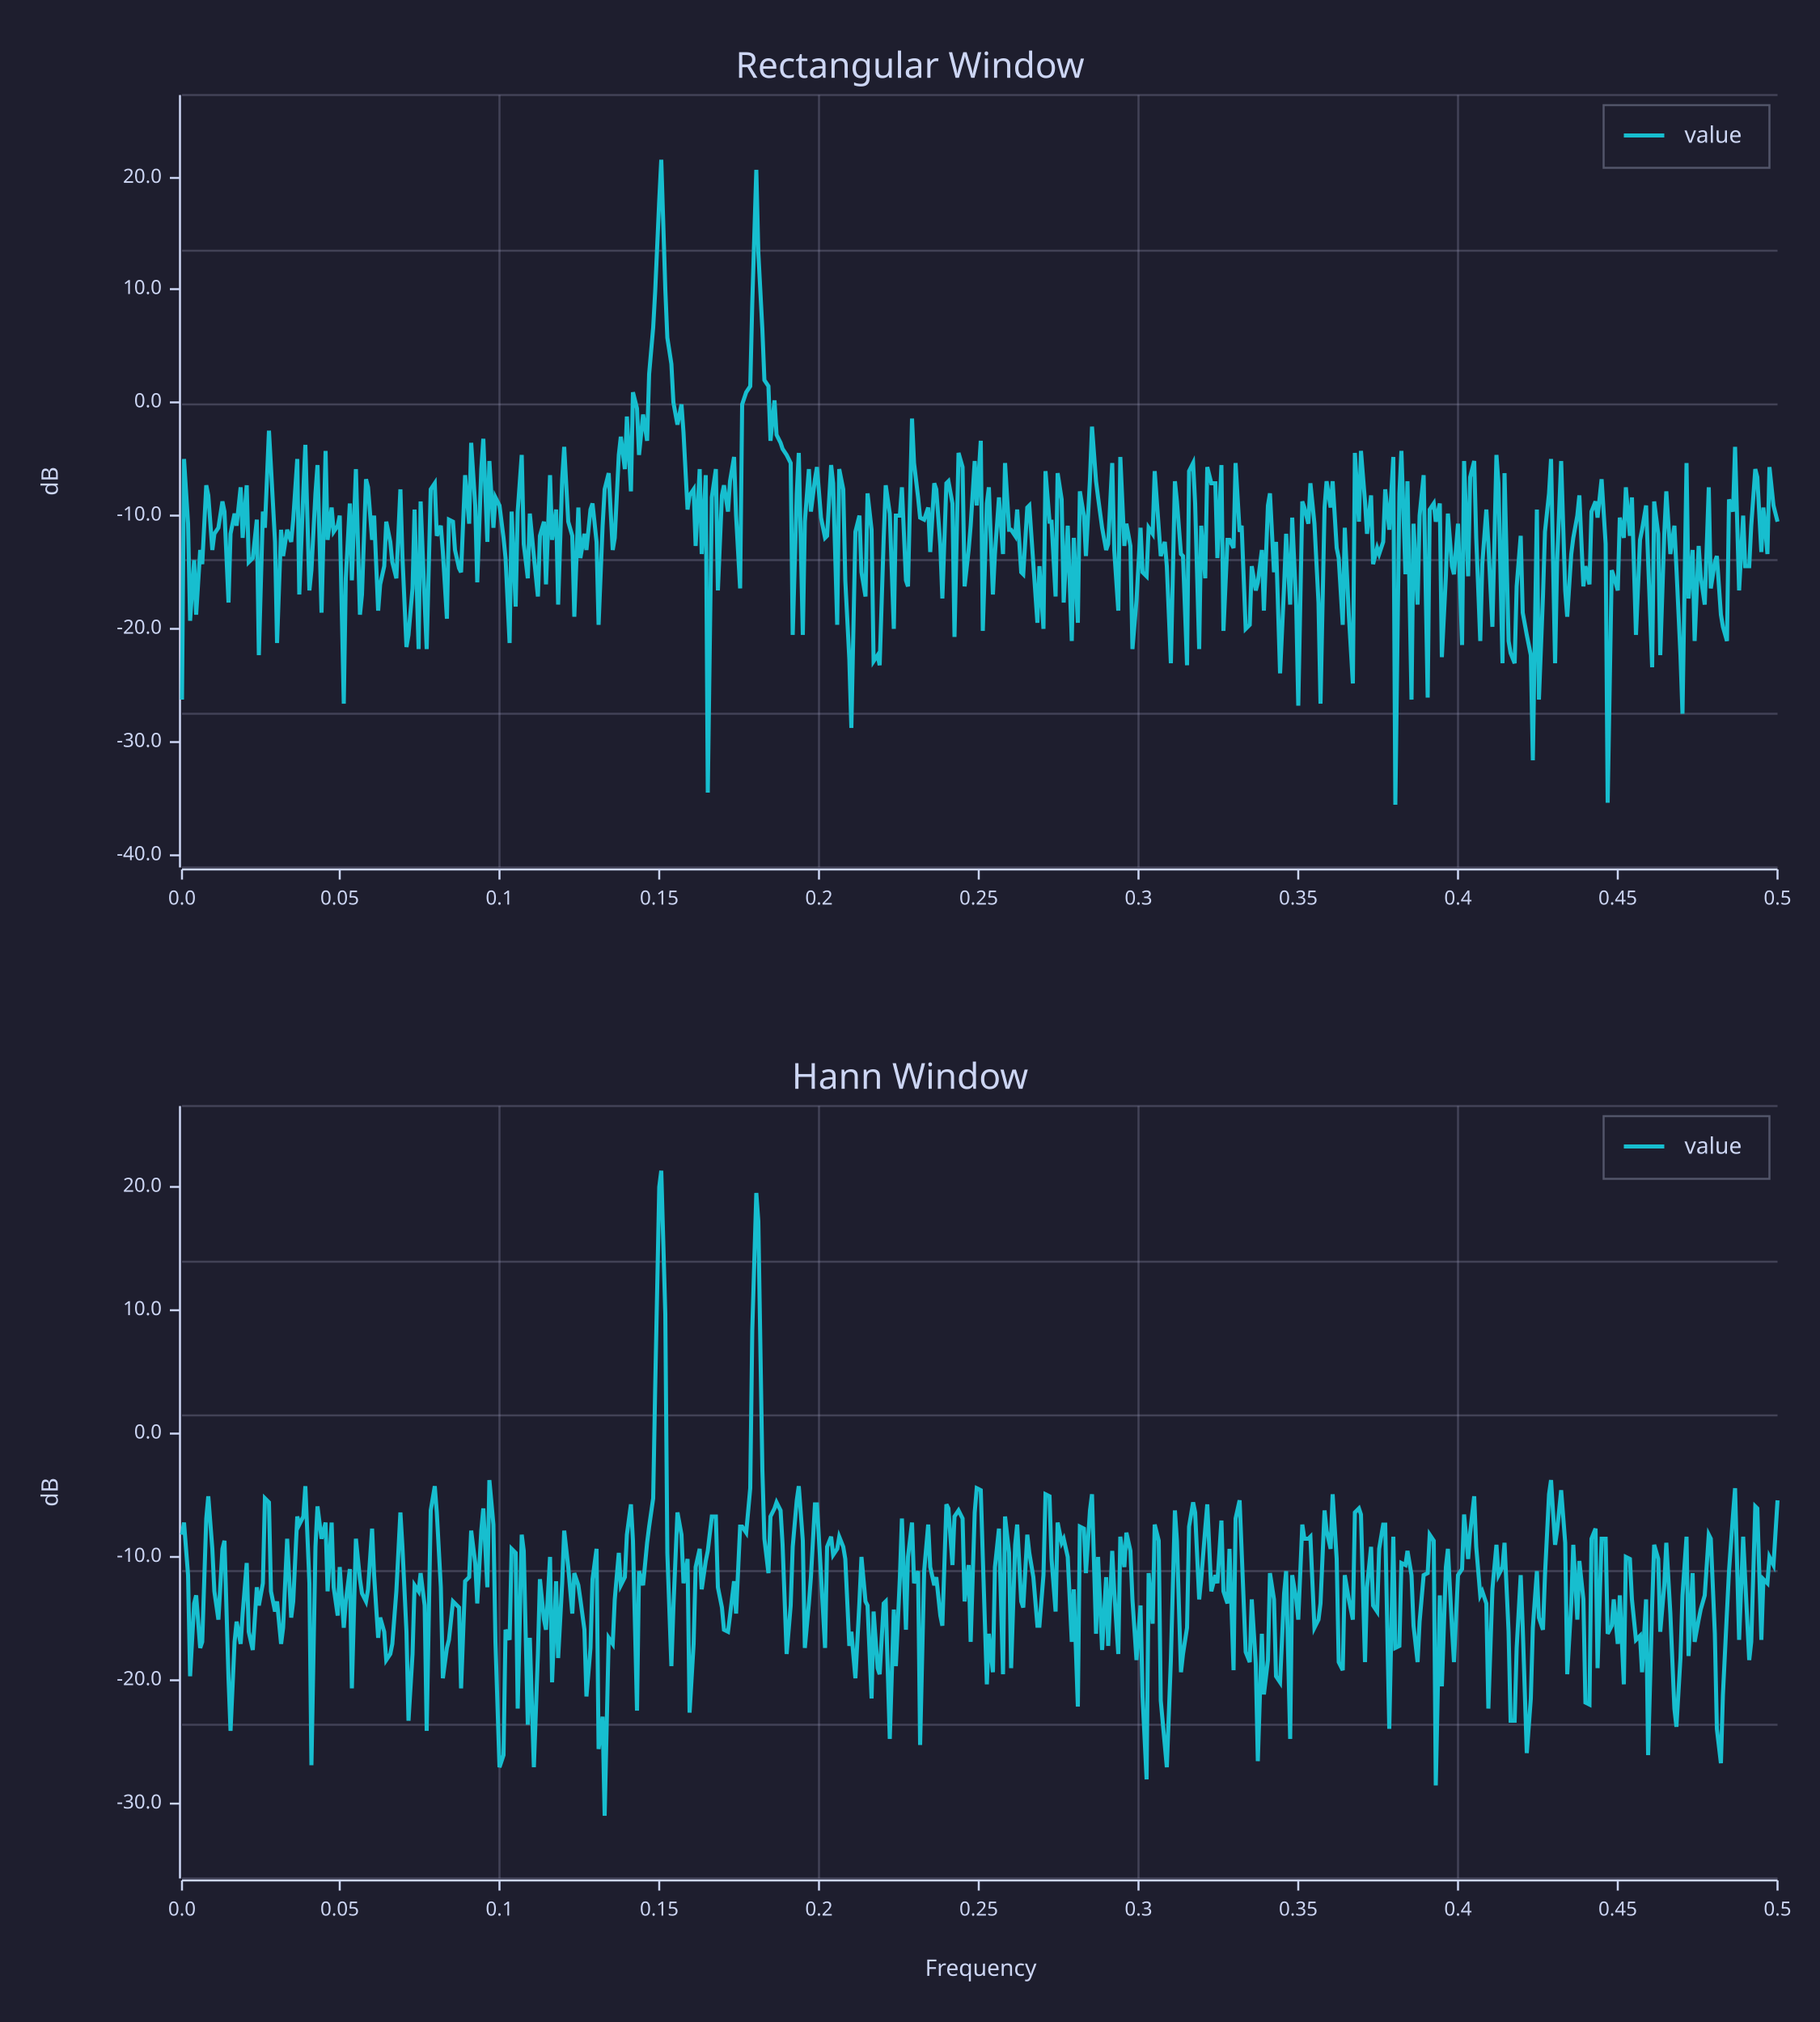
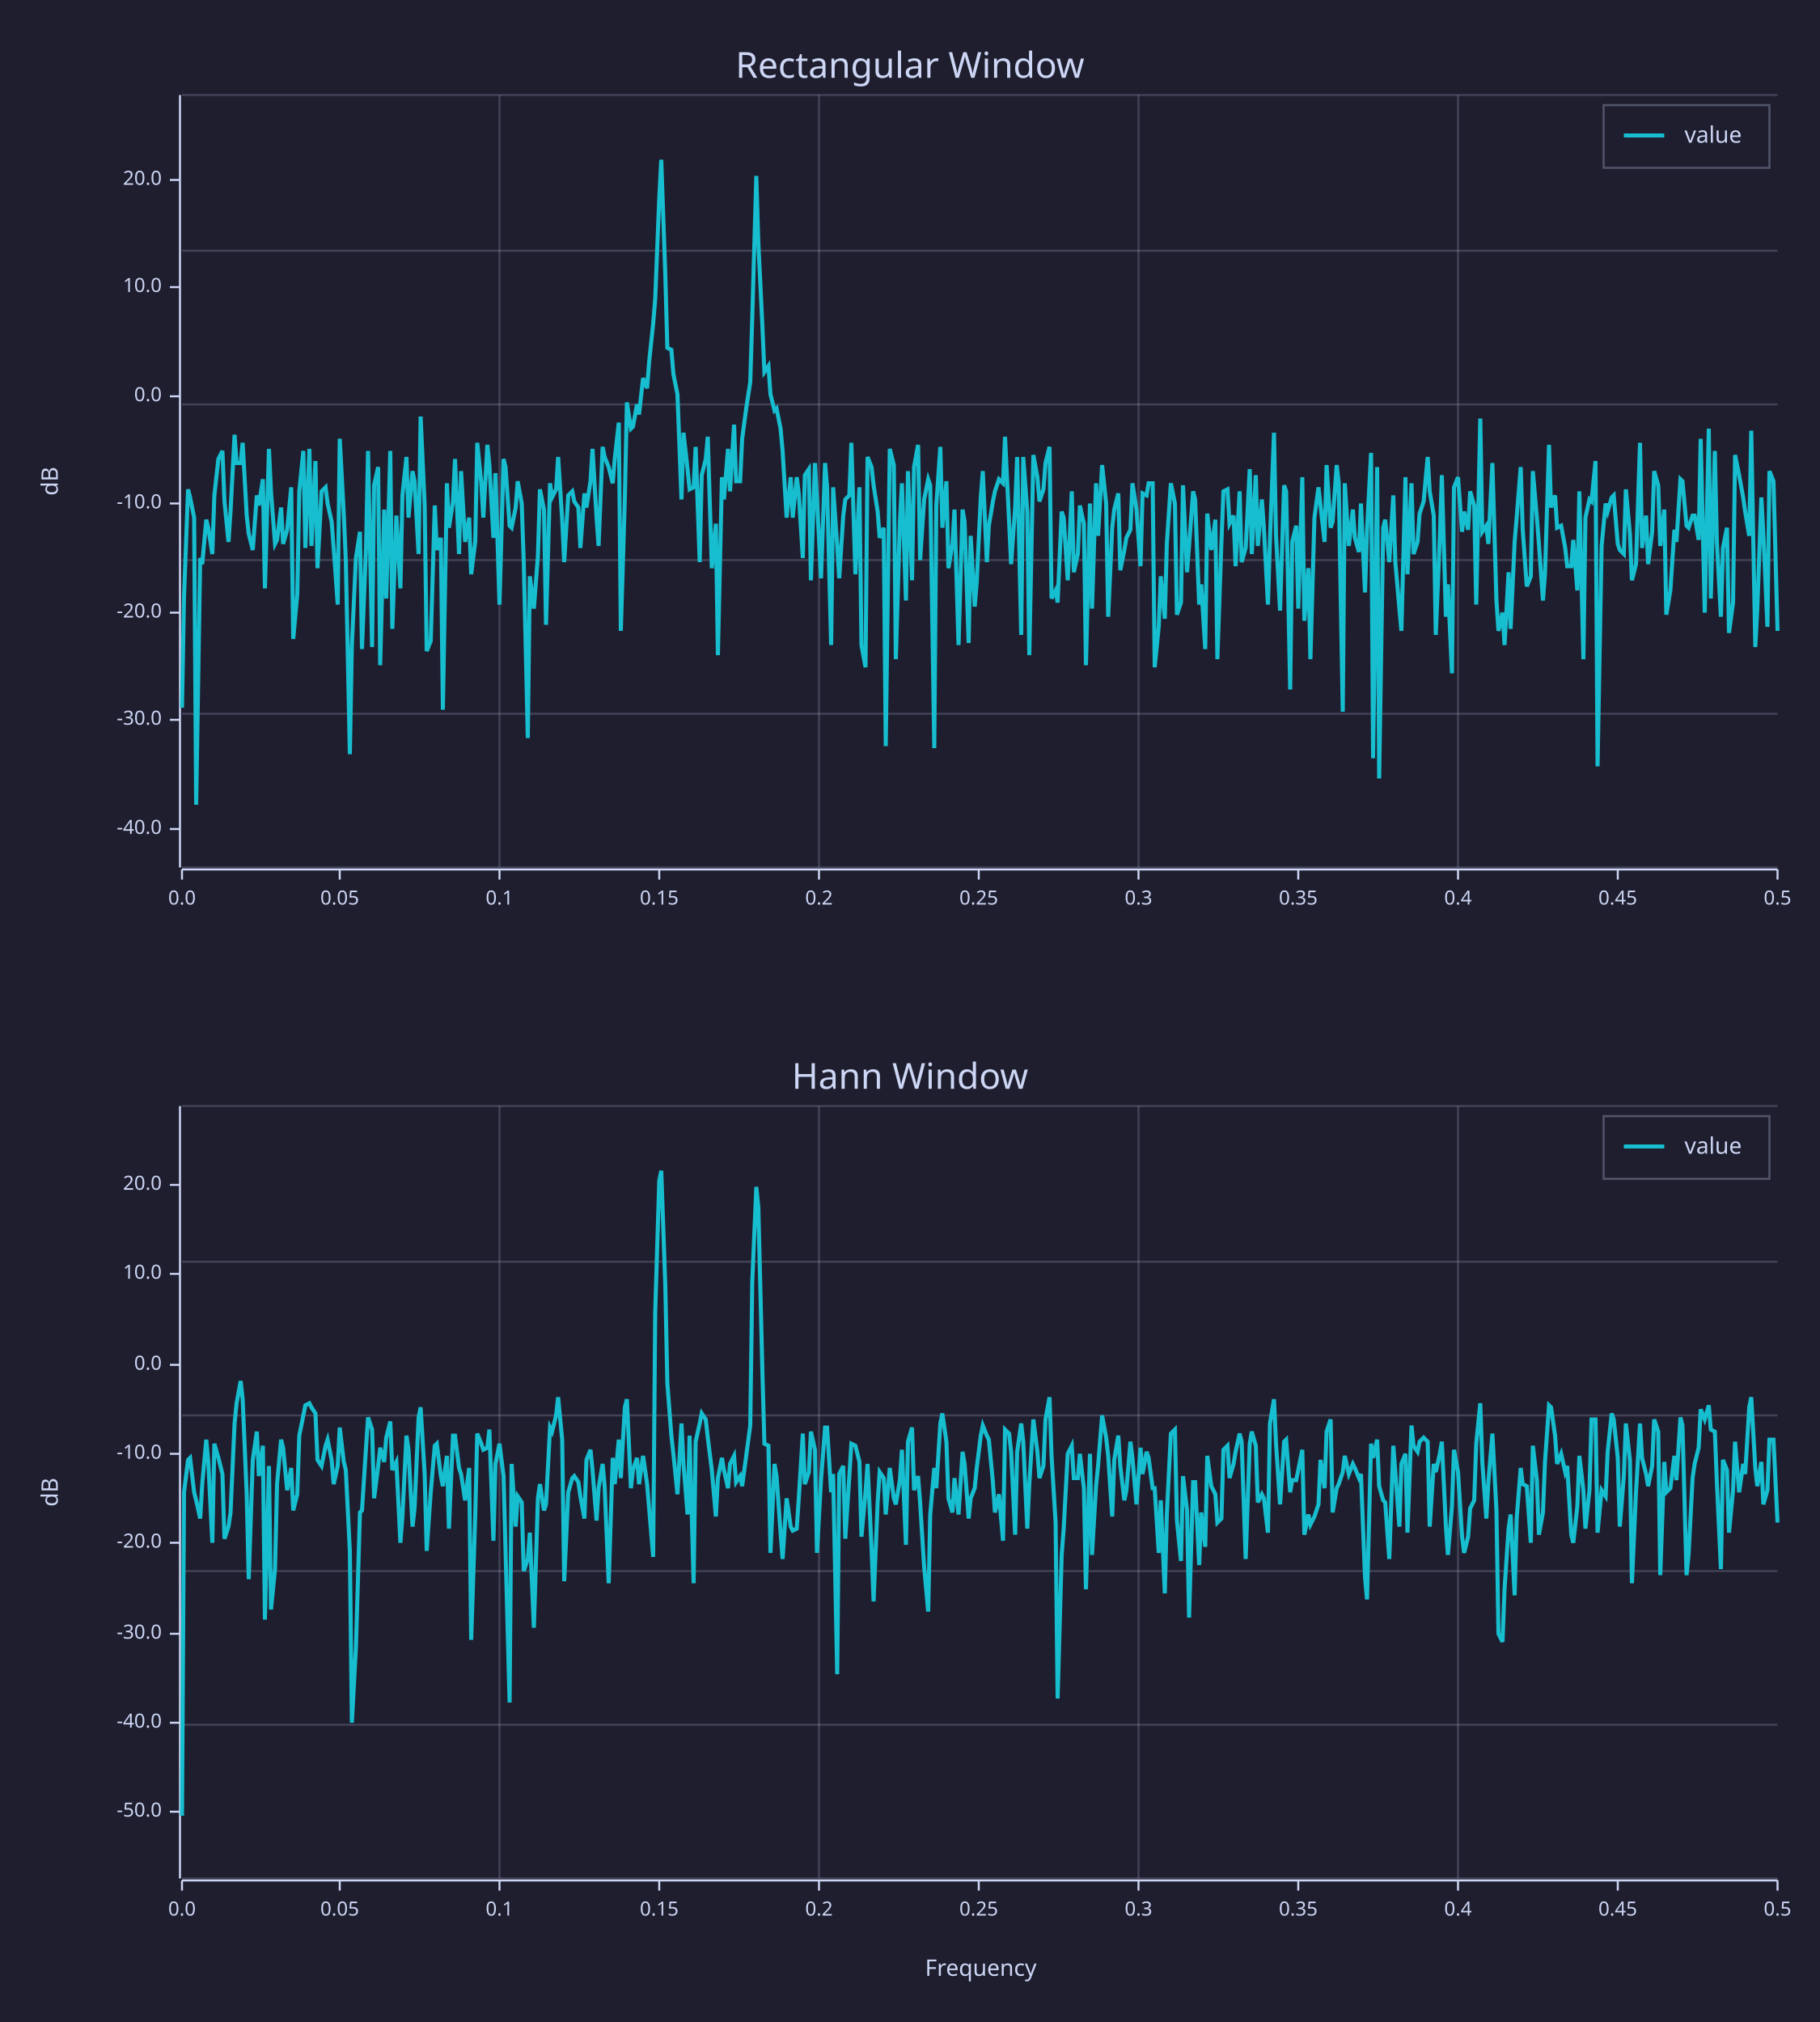
<svg xmlns="http://www.w3.org/2000/svg" width="900" height="1000" viewBox="0 0 900 1000">
  <rect x="0" y="0" width="900" height="1000" opacity="1" fill="#1E1E2E" stroke="none" />
  <text x="450" y="25" dy="0.76em" text-anchor="middle" font-family="sans-serif" font-size="17.742" opacity="1" fill="#CDD6F4">
Rectangular Window
</text>
  <text x="20" y="238" dy="0.76em" text-anchor="middle" font-family="sans-serif" font-size="11.29" opacity="1" fill="#CDD6F4" transform="rotate(270, 20, 238)">
dB
</text>
  <text x="485" y="480" dy="-0.5ex" text-anchor="middle" font-family="sans-serif" font-size="11.29" opacity="1" fill="#CDD6F4">

</text>
  <polyline fill="none" opacity="1" stroke="#CDD6F4" stroke-width="1" points="89,47 89,429 " />
-   <text x="80" y="423" dy="0.5ex" text-anchor="end" font-family="sans-serif" font-size="9.677" opacity="1" fill="#CDD6F4">
+   <text x="80" y="410" dy="0.5ex" text-anchor="end" font-family="sans-serif" font-size="9.677" opacity="1" fill="#CDD6F4">
-40.0
</text>
-   <polyline fill="none" opacity="1" stroke="#CDD6F4" stroke-width="1" points="84,423 89,423 " />
-   <text x="80" y="367" dy="0.5ex" text-anchor="end" font-family="sans-serif" font-size="9.677" opacity="1" fill="#CDD6F4">
+   <polyline fill="none" opacity="1" stroke="#CDD6F4" stroke-width="1" points="84,410 89,410 " />
+   <text x="80" y="356" dy="0.5ex" text-anchor="end" font-family="sans-serif" font-size="9.677" opacity="1" fill="#CDD6F4">
-30.0
</text>
-   <polyline fill="none" opacity="1" stroke="#CDD6F4" stroke-width="1" points="84,367 89,367 " />
-   <text x="80" y="311" dy="0.5ex" text-anchor="end" font-family="sans-serif" font-size="9.677" opacity="1" fill="#CDD6F4">
+   <polyline fill="none" opacity="1" stroke="#CDD6F4" stroke-width="1" points="84,356 89,356 " />
+   <text x="80" y="303" dy="0.5ex" text-anchor="end" font-family="sans-serif" font-size="9.677" opacity="1" fill="#CDD6F4">
-20.0
</text>
-   <polyline fill="none" opacity="1" stroke="#CDD6F4" stroke-width="1" points="84,311 89,311 " />
-   <text x="80" y="255" dy="0.5ex" text-anchor="end" font-family="sans-serif" font-size="9.677" opacity="1" fill="#CDD6F4">
+   <polyline fill="none" opacity="1" stroke="#CDD6F4" stroke-width="1" points="84,303 89,303 " />
+   <text x="80" y="249" dy="0.5ex" text-anchor="end" font-family="sans-serif" font-size="9.677" opacity="1" fill="#CDD6F4">
-10.0
</text>
-   <polyline fill="none" opacity="1" stroke="#CDD6F4" stroke-width="1" points="84,255 89,255 " />
-   <text x="80" y="199" dy="0.5ex" text-anchor="end" font-family="sans-serif" font-size="9.677" opacity="1" fill="#CDD6F4">
- 0.0
- </text>
-   <polyline fill="none" opacity="1" stroke="#CDD6F4" stroke-width="1" points="84,199 89,199 " />
-   <text x="80" y="143" dy="0.5ex" text-anchor="end" font-family="sans-serif" font-size="9.677" opacity="1" fill="#CDD6F4">
+   <polyline fill="none" opacity="1" stroke="#CDD6F4" stroke-width="1" points="84,249 89,249 " />
+   <text x="80" y="196" dy="0.5ex" text-anchor="end" font-family="sans-serif" font-size="9.677" opacity="1" fill="#CDD6F4">
+ 0.0
+ </text>
+   <polyline fill="none" opacity="1" stroke="#CDD6F4" stroke-width="1" points="84,196 89,196 " />
+   <text x="80" y="142" dy="0.5ex" text-anchor="end" font-family="sans-serif" font-size="9.677" opacity="1" fill="#CDD6F4">
10.0
</text>
-   <polyline fill="none" opacity="1" stroke="#CDD6F4" stroke-width="1" points="84,143 89,143 " />
-   <text x="80" y="88" dy="0.5ex" text-anchor="end" font-family="sans-serif" font-size="9.677" opacity="1" fill="#CDD6F4">
+   <polyline fill="none" opacity="1" stroke="#CDD6F4" stroke-width="1" points="84,142 89,142 " />
+   <text x="80" y="89" dy="0.5ex" text-anchor="end" font-family="sans-serif" font-size="9.677" opacity="1" fill="#CDD6F4">
20.0
</text>
-   <polyline fill="none" opacity="1" stroke="#CDD6F4" stroke-width="1" points="84,88 89,88 " />
+   <polyline fill="none" opacity="1" stroke="#CDD6F4" stroke-width="1" points="84,89 89,89 " />
  <polyline fill="none" opacity="1" stroke="#CDD6F4" stroke-width="1" points="90,430 879,430 " />
  <text x="90" y="440" dy="0.76em" text-anchor="middle" font-family="sans-serif" font-size="9.677" opacity="1" fill="#CDD6F4">
0.0
</text>
  <polyline fill="none" opacity="1" stroke="#CDD6F4" stroke-width="1" points="90,430 90,435 " />
  <text x="168" y="440" dy="0.76em" text-anchor="middle" font-family="sans-serif" font-size="9.677" opacity="1" fill="#CDD6F4">
0.05
</text>
  <polyline fill="none" opacity="1" stroke="#CDD6F4" stroke-width="1" points="168,430 168,435 " />
  <text x="247" y="440" dy="0.76em" text-anchor="middle" font-family="sans-serif" font-size="9.677" opacity="1" fill="#CDD6F4">
0.1
</text>
  <polyline fill="none" opacity="1" stroke="#CDD6F4" stroke-width="1" points="247,430 247,435 " />
  <text x="326" y="440" dy="0.76em" text-anchor="middle" font-family="sans-serif" font-size="9.677" opacity="1" fill="#CDD6F4">
0.15
</text>
  <polyline fill="none" opacity="1" stroke="#CDD6F4" stroke-width="1" points="326,430 326,435 " />
  <text x="405" y="440" dy="0.76em" text-anchor="middle" font-family="sans-serif" font-size="9.677" opacity="1" fill="#CDD6F4">
0.2
</text>
  <polyline fill="none" opacity="1" stroke="#CDD6F4" stroke-width="1" points="405,430 405,435 " />
  <text x="484" y="440" dy="0.76em" text-anchor="middle" font-family="sans-serif" font-size="9.677" opacity="1" fill="#CDD6F4">
0.25
</text>
  <polyline fill="none" opacity="1" stroke="#CDD6F4" stroke-width="1" points="484,430 484,435 " />
  <text x="563" y="440" dy="0.76em" text-anchor="middle" font-family="sans-serif" font-size="9.677" opacity="1" fill="#CDD6F4">
0.3
</text>
  <polyline fill="none" opacity="1" stroke="#CDD6F4" stroke-width="1" points="563,430 563,435 " />
  <text x="642" y="440" dy="0.76em" text-anchor="middle" font-family="sans-serif" font-size="9.677" opacity="1" fill="#CDD6F4">
0.35
</text>
  <polyline fill="none" opacity="1" stroke="#CDD6F4" stroke-width="1" points="642,430 642,435 " />
  <text x="721" y="440" dy="0.76em" text-anchor="middle" font-family="sans-serif" font-size="9.677" opacity="1" fill="#CDD6F4">
0.4
</text>
  <polyline fill="none" opacity="1" stroke="#CDD6F4" stroke-width="1" points="721,430 721,435 " />
  <text x="800" y="440" dy="0.76em" text-anchor="middle" font-family="sans-serif" font-size="9.677" opacity="1" fill="#CDD6F4">
0.45
</text>
  <polyline fill="none" opacity="1" stroke="#CDD6F4" stroke-width="1" points="800,430 800,435 " />
  <text x="879" y="440" dy="0.76em" text-anchor="middle" font-family="sans-serif" font-size="9.677" opacity="1" fill="#CDD6F4">
0.5
</text>
  <polyline fill="none" opacity="1" stroke="#CDD6F4" stroke-width="1" points="879,430 879,435 " />
  <polyline fill="none" opacity="0.3" stroke="#9696B4" stroke-width="1" points="90,429 879,429 " />
  <polyline fill="none" opacity="0.3" stroke="#9696B4" stroke-width="1" points="90,353 879,353 " />
  <polyline fill="none" opacity="0.3" stroke="#9696B4" stroke-width="1" points="90,277 879,277 " />
  <polyline fill="none" opacity="0.3" stroke="#9696B4" stroke-width="1" points="90,200 879,200 " />
  <polyline fill="none" opacity="0.3" stroke="#9696B4" stroke-width="1" points="90,124 879,124 " />
  <polyline fill="none" opacity="0.3" stroke="#9696B4" stroke-width="1" points="90,47 879,47 " />
  <polyline fill="none" opacity="0.3" stroke="#9696B4" stroke-width="1" points="247,429 247,47 " />
  <polyline fill="none" opacity="0.3" stroke="#9696B4" stroke-width="1" points="405,429 405,47 " />
  <polyline fill="none" opacity="0.3" stroke="#9696B4" stroke-width="1" points="563,429 563,47 " />
  <polyline fill="none" opacity="0.3" stroke="#9696B4" stroke-width="1" points="721,429 721,47 " />
-   <polyline fill="none" opacity="1" stroke="#17BECF" stroke-width="2" points="90,346 91,227 93,259 94,307 96,277 97,304 99,272 100,279 102,240 103,245 105,272 106,264 108,261 110,248 111,253 113,298 114,264 116,254 117,260 119,241 120,266 122,240 123,278 125,276 127,257 128,324 130,253 131,261 133,213 134,231 136,268 137,318 139,262 140,275 142,262 144,268 145,257 147,227 148,294 150,243 151,220 153,292 154,282 156,244 157,230 159,303 161,223 162,267 164,251 165,263 167,260 168,255 170,348 171,286 173,249 174,287 176,232 178,304 179,294 181,237 182,241 184,267 185,255 187,302 188,289 190,280 191,258 193,268 194,278 196,286 198,242 199,275 201,320 202,314 204,291 205,252 207,321 208,248 210,298 211,321 213,242 215,239 216,265 218,260 219,273 221,306 222,257 224,258 225,272 227,281 228,283 230,235 232,259 233,219 235,250 236,288 238,232 239,217 241,268 242,228 244,261 245,246 247,250 249,266 250,276 252,318 253,253 255,300 256,253 258,225 259,269 261,286 262,254 264,275 266,295 267,265 269,258 270,289 272,235 273,267 275,252 276,299 278,237 279,221 281,258 283,265 284,305 286,251 287,276 289,264 290,272 292,252 293,249 295,268 296,309 298,260 299,242 301,234 303,272 304,266 306,225 307,216 309,232 310,206 312,243 313,194 315,202 316,225 318,205 320,218 321,185 323,162 324,144 326,99 327,79 329,143 330,167 332,180 333,199 335,210 337,200 338,214 340,252 341,245 343,242 344,270 346,232 347,274 349,235 350,392 352,246 354,232 355,292 357,245 358,240 360,253 361,238 363,226 364,255 366,291 367,200 369,194 371,191 372,150 374,84 375,125 377,163 378,188 380,191 381,218 383,198 384,215 386,219 387,222 389,225 391,229 392,314 394,244 395,224 397,314 398,258 400,232 401,253 403,237 404,231 406,256 408,266 409,265 411,230 412,239 414,309 415,232 417,242 418,287 420,326 421,360 423,263 425,255 426,283 428,295 429,244 431,262 432,327 434,324 435,329 437,266 438,240 440,254 442,311 443,255 445,255 446,241 448,287 449,290 451,207 452,229 454,246 455,256 457,257 459,251 460,273 462,239 463,242 465,270 466,296 468,239 469,238 471,249 472,315 474,224 476,231 477,290 479,272 480,260 482,228 483,250 485,218 486,312 488,249 489,241 491,294 492,274 494,246 496,274 497,229 499,262 500,262 502,265 503,252 505,283 506,284 508,251 509,250 511,279 513,308 514,280 516,311 517,233 519,258 520,258 522,295 523,234 525,247 526,298 528,260 530,317 531,266 533,308 534,243 536,255 537,275 539,237 540,211 542,238 543,246 545,261 547,272 548,269 550,229 551,272 553,302 554,226 556,270 557,259 559,270 560,321 562,297 564,261 565,283 567,285 568,261 570,264 571,233 573,261 574,275 576,268 577,280 579,328 581,238 582,248 584,274 585,275 587,329 588,233 590,229 591,249 593,321 594,260 596,286 597,231 599,239 601,239 602,276 604,230 605,312 607,267 608,267 610,271 611,229 613,263 614,260 616,311 618,309 619,280 621,292 622,288 624,272 625,302 627,250 628,244 630,283 631,268 633,333 635,290 636,264 638,299 639,256 641,300 642,349 644,248 645,251 647,259 648,239 650,259 652,298 653,348 655,251 656,238 658,251 659,238 661,271 662,276 664,309 665,261 667,304 669,338 670,224 672,258 673,223 675,248 676,264 678,245 679,279 681,271 682,274 684,268 685,242 687,262 689,226 690,398 692,244 693,223 695,284 696,238 698,346 699,259 701,299 702,255 704,235 706,345 707,252 709,249 710,258 712,249 713,325 715,285 716,254 718,280 719,284 721,259 723,319 724,228 726,285 727,236 729,228 730,266 732,317 733,279 735,252 736,269 738,310 740,225 741,239 743,328 744,234 746,317 747,323 749,328 750,290 752,265 753,303 755,314 757,324 758,376 760,252 761,346 763,295 764,263 766,244 767,227 769,328 770,278 772,228 774,292 775,305 777,274 778,266 780,255 781,245 783,290 784,280 786,289 787,253 789,248 790,256 792,237 794,269 795,397 797,282 798,285 800,292 801,256 803,266 804,241 806,265 807,246 809,314 811,267 812,262 814,250 815,277 817,330 818,248 820,264 821,324 823,264 824,243 826,274 828,260 829,281 831,324 832,353 834,229 835,296 837,272 838,317 840,270 841,285 843,299 845,241 846,291 848,278 849,275 851,304 852,310 854,317 855,247 857,253 858,221 860,292 862,255 863,280 865,280 866,260 868,232 869,236 871,273 872,251 874,274 875,231 877,250 879,258 " />
+   <polyline fill="none" opacity="1" stroke="#17BECF" stroke-width="2" points="90,350 91,295 93,242 94,246 96,256 97,398 99,276 100,279 102,257 103,261 105,274 106,245 108,227 110,223 111,248 113,268 114,253 116,215 117,229 119,229 120,219 122,255 123,264 125,272 127,245 128,250 130,237 131,291 133,222 134,243 136,269 137,267 139,251 140,269 142,262 144,241 145,316 147,294 148,243 150,223 151,271 153,222 154,270 156,228 157,281 159,243 161,241 162,249 164,258 165,271 167,299 168,217 170,254 171,277 173,373 174,319 176,276 178,263 179,321 181,271 182,223 184,320 185,240 187,231 188,329 190,252 191,296 193,223 194,311 196,255 198,291 199,245 201,226 202,256 204,233 205,238 207,274 208,206 210,250 211,322 213,317 215,250 216,272 218,266 219,351 221,239 222,261 224,248 225,227 227,274 228,233 230,268 232,256 233,284 235,268 236,219 238,239 239,256 241,220 242,230 244,266 245,234 247,299 249,227 250,231 252,260 253,261 255,251 256,238 258,249 259,278 261,365 262,285 264,301 266,275 267,242 269,252 270,309 272,239 273,246 275,242 276,226 278,257 279,278 281,245 283,243 284,248 286,251 287,271 289,244 290,251 292,238 293,222 295,256 296,270 298,221 299,226 301,231 303,239 304,227 306,209 307,312 309,246 310,199 312,212 313,211 315,200 316,205 318,187 320,192 321,179 323,160 324,148 326,98 327,79 329,136 330,172 332,173 333,185 335,195 337,247 338,214 340,232 341,242 343,241 344,221 346,278 347,235 349,227 350,216 352,281 354,259 355,324 357,236 358,247 360,222 361,243 363,210 364,238 366,238 367,217 369,202 371,189 372,157 374,87 375,120 377,161 378,184 380,181 381,195 383,203 384,202 386,212 387,223 389,256 391,236 392,256 394,236 395,244 397,276 398,235 400,232 401,287 403,229 404,247 406,286 408,229 409,241 411,319 412,241 414,270 415,286 417,255 418,247 420,245 421,219 423,284 425,241 426,319 428,330 429,226 431,231 432,240 434,253 435,266 437,261 438,369 440,222 442,230 443,326 445,258 446,239 448,297 449,233 451,287 452,231 454,220 455,277 457,247 459,237 460,240 462,370 463,250 465,221 466,261 468,238 469,281 471,269 472,252 474,319 476,252 477,258 479,318 480,265 482,300 483,288 485,246 486,233 488,278 489,260 491,248 492,243 494,237 496,239 497,216 499,258 500,279 502,251 503,226 505,314 506,226 508,253 509,324 511,225 513,236 514,248 516,242 517,229 519,221 520,296 522,292 523,298 525,253 526,256 528,287 530,243 531,283 533,274 534,250 536,259 537,329 539,249 540,301 542,239 543,265 545,230 547,249 548,305 550,261 551,252 553,244 554,282 556,272 557,266 559,262 560,239 562,252 564,280 565,244 567,245 568,239 570,239 571,330 573,310 574,285 576,306 577,269 579,239 581,249 582,304 584,298 585,240 587,283 588,270 590,243 591,247 593,299 594,289 596,321 597,254 599,272 601,257 602,326 604,268 605,243 607,242 608,259 610,255 611,280 613,243 614,278 616,271 618,232 619,274 621,235 622,270 624,247 625,261 627,299 628,267 630,214 631,265 633,302 635,240 636,243 638,341 639,268 641,260 642,301 644,236 645,307 647,281 648,326 650,256 652,241 653,250 655,268 656,230 658,261 659,258 661,230 662,239 664,352 665,239 667,270 669,252 670,266 672,273 673,249 675,293 676,262 678,224 679,375 681,231 682,385 684,261 685,257 687,278 689,245 690,278 692,301 693,312 695,236 696,284 698,239 699,274 701,268 702,254 704,248 706,226 707,243 709,255 710,314 712,266 713,235 715,305 716,289 718,333 719,241 721,236 723,263 724,253 726,262 727,243 729,250 730,299 732,207 733,263 735,260 736,269 738,229 740,297 741,312 743,303 744,319 746,283 747,311 749,268 750,256 752,231 753,262 755,290 757,285 758,233 760,256 761,269 763,297 764,284 766,220 767,251 769,245 770,261 772,260 774,271 775,280 777,280 778,267 780,292 781,243 783,326 784,256 786,247 787,248 789,228 790,379 792,270 794,249 795,253 797,246 798,245 800,269 801,272 803,274 804,242 806,264 807,287 809,279 811,219 812,271 814,255 815,279 817,263 818,233 820,240 821,270 823,252 824,304 826,292 828,262 829,268 831,237 832,238 834,260 835,261 837,255 838,255 840,267 841,217 843,303 845,212 846,296 848,223 849,268 851,305 852,271 854,261 855,313 857,298 858,225 860,235 862,246 863,253 865,265 866,213 868,320 869,301 871,246 872,264 874,310 875,233 877,238 879,312 " />
  <rect x="793" y="52" width="82" height="31" opacity="0.85" fill="#1E1E2E" stroke="none" />
  <rect x="793" y="52" width="82" height="31" opacity="0.3" fill="none" stroke="#CDD6F4" />
  <text x="833" y="62" dy="0.76em" text-anchor="start" font-family="sans-serif" font-size="11.29" opacity="1" fill="#CDD6F4">
value
</text>
  <polyline fill="none" opacity="1" stroke="#17BECF" stroke-width="2" points="803,67 823,67 " />
  <text x="450" y="525" dy="0.76em" text-anchor="middle" font-family="sans-serif" font-size="17.742" opacity="1" fill="#CDD6F4">
Hann Window
</text>
  <text x="20" y="738" dy="0.76em" text-anchor="middle" font-family="sans-serif" font-size="11.29" opacity="1" fill="#CDD6F4" transform="rotate(270, 20, 738)">
dB
</text>
  <text x="485" y="980" dy="-0.5ex" text-anchor="middle" font-family="sans-serif" font-size="11.29" opacity="1" fill="#CDD6F4">
Frequency
</text>
  <polyline fill="none" opacity="1" stroke="#CDD6F4" stroke-width="1" points="89,547 89,929 " />
-   <text x="80" y="892" dy="0.5ex" text-anchor="end" font-family="sans-serif" font-size="9.677" opacity="1" fill="#CDD6F4">
+   <text x="80" y="896" dy="0.5ex" text-anchor="end" font-family="sans-serif" font-size="9.677" opacity="1" fill="#CDD6F4">
+ -50.0
+ </text>
+   <polyline fill="none" opacity="1" stroke="#CDD6F4" stroke-width="1" points="84,896 89,896 " />
+   <text x="80" y="852" dy="0.5ex" text-anchor="end" font-family="sans-serif" font-size="9.677" opacity="1" fill="#CDD6F4">
+ -40.0
+ </text>
+   <polyline fill="none" opacity="1" stroke="#CDD6F4" stroke-width="1" points="84,852 89,852 " />
+   <text x="80" y="808" dy="0.5ex" text-anchor="end" font-family="sans-serif" font-size="9.677" opacity="1" fill="#CDD6F4">
-30.0
</text>
-   <polyline fill="none" opacity="1" stroke="#CDD6F4" stroke-width="1" points="84,892 89,892 " />
-   <text x="80" y="831" dy="0.5ex" text-anchor="end" font-family="sans-serif" font-size="9.677" opacity="1" fill="#CDD6F4">
+   <polyline fill="none" opacity="1" stroke="#CDD6F4" stroke-width="1" points="84,808 89,808 " />
+   <text x="80" y="763" dy="0.5ex" text-anchor="end" font-family="sans-serif" font-size="9.677" opacity="1" fill="#CDD6F4">
-20.0
</text>
-   <polyline fill="none" opacity="1" stroke="#CDD6F4" stroke-width="1" points="84,831 89,831 " />
-   <text x="80" y="770" dy="0.5ex" text-anchor="end" font-family="sans-serif" font-size="9.677" opacity="1" fill="#CDD6F4">
+   <polyline fill="none" opacity="1" stroke="#CDD6F4" stroke-width="1" points="84,763 89,763 " />
+   <text x="80" y="719" dy="0.5ex" text-anchor="end" font-family="sans-serif" font-size="9.677" opacity="1" fill="#CDD6F4">
-10.0
</text>
-   <polyline fill="none" opacity="1" stroke="#CDD6F4" stroke-width="1" points="84,770 89,770 " />
-   <text x="80" y="709" dy="0.5ex" text-anchor="end" font-family="sans-serif" font-size="9.677" opacity="1" fill="#CDD6F4">
- 0.0
- </text>
-   <polyline fill="none" opacity="1" stroke="#CDD6F4" stroke-width="1" points="84,709 89,709 " />
-   <text x="80" y="648" dy="0.5ex" text-anchor="end" font-family="sans-serif" font-size="9.677" opacity="1" fill="#CDD6F4">
+   <polyline fill="none" opacity="1" stroke="#CDD6F4" stroke-width="1" points="84,719 89,719 " />
+   <text x="80" y="675" dy="0.5ex" text-anchor="end" font-family="sans-serif" font-size="9.677" opacity="1" fill="#CDD6F4">
+ 0.0
+ </text>
+   <polyline fill="none" opacity="1" stroke="#CDD6F4" stroke-width="1" points="84,675 89,675 " />
+   <text x="80" y="630" dy="0.5ex" text-anchor="end" font-family="sans-serif" font-size="9.677" opacity="1" fill="#CDD6F4">
10.0
</text>
-   <polyline fill="none" opacity="1" stroke="#CDD6F4" stroke-width="1" points="84,648 89,648 " />
-   <text x="80" y="587" dy="0.5ex" text-anchor="end" font-family="sans-serif" font-size="9.677" opacity="1" fill="#CDD6F4">
+   <polyline fill="none" opacity="1" stroke="#CDD6F4" stroke-width="1" points="84,630 89,630 " />
+   <text x="80" y="586" dy="0.5ex" text-anchor="end" font-family="sans-serif" font-size="9.677" opacity="1" fill="#CDD6F4">
20.0
</text>
-   <polyline fill="none" opacity="1" stroke="#CDD6F4" stroke-width="1" points="84,587 89,587 " />
+   <polyline fill="none" opacity="1" stroke="#CDD6F4" stroke-width="1" points="84,586 89,586 " />
  <polyline fill="none" opacity="1" stroke="#CDD6F4" stroke-width="1" points="90,930 879,930 " />
  <text x="90" y="940" dy="0.76em" text-anchor="middle" font-family="sans-serif" font-size="9.677" opacity="1" fill="#CDD6F4">
0.0
</text>
  <polyline fill="none" opacity="1" stroke="#CDD6F4" stroke-width="1" points="90,930 90,935 " />
  <text x="168" y="940" dy="0.76em" text-anchor="middle" font-family="sans-serif" font-size="9.677" opacity="1" fill="#CDD6F4">
0.05
</text>
  <polyline fill="none" opacity="1" stroke="#CDD6F4" stroke-width="1" points="168,930 168,935 " />
  <text x="247" y="940" dy="0.76em" text-anchor="middle" font-family="sans-serif" font-size="9.677" opacity="1" fill="#CDD6F4">
0.1
</text>
  <polyline fill="none" opacity="1" stroke="#CDD6F4" stroke-width="1" points="247,930 247,935 " />
  <text x="326" y="940" dy="0.76em" text-anchor="middle" font-family="sans-serif" font-size="9.677" opacity="1" fill="#CDD6F4">
0.15
</text>
  <polyline fill="none" opacity="1" stroke="#CDD6F4" stroke-width="1" points="326,930 326,935 " />
  <text x="405" y="940" dy="0.76em" text-anchor="middle" font-family="sans-serif" font-size="9.677" opacity="1" fill="#CDD6F4">
0.2
</text>
  <polyline fill="none" opacity="1" stroke="#CDD6F4" stroke-width="1" points="405,930 405,935 " />
  <text x="484" y="940" dy="0.76em" text-anchor="middle" font-family="sans-serif" font-size="9.677" opacity="1" fill="#CDD6F4">
0.25
</text>
  <polyline fill="none" opacity="1" stroke="#CDD6F4" stroke-width="1" points="484,930 484,935 " />
  <text x="563" y="940" dy="0.76em" text-anchor="middle" font-family="sans-serif" font-size="9.677" opacity="1" fill="#CDD6F4">
0.3
</text>
  <polyline fill="none" opacity="1" stroke="#CDD6F4" stroke-width="1" points="563,930 563,935 " />
  <text x="642" y="940" dy="0.76em" text-anchor="middle" font-family="sans-serif" font-size="9.677" opacity="1" fill="#CDD6F4">
0.35
</text>
  <polyline fill="none" opacity="1" stroke="#CDD6F4" stroke-width="1" points="642,930 642,935 " />
  <text x="721" y="940" dy="0.76em" text-anchor="middle" font-family="sans-serif" font-size="9.677" opacity="1" fill="#CDD6F4">
0.4
</text>
  <polyline fill="none" opacity="1" stroke="#CDD6F4" stroke-width="1" points="721,930 721,935 " />
  <text x="800" y="940" dy="0.76em" text-anchor="middle" font-family="sans-serif" font-size="9.677" opacity="1" fill="#CDD6F4">
0.45
</text>
  <polyline fill="none" opacity="1" stroke="#CDD6F4" stroke-width="1" points="800,930 800,935 " />
  <text x="879" y="940" dy="0.76em" text-anchor="middle" font-family="sans-serif" font-size="9.677" opacity="1" fill="#CDD6F4">
0.5
</text>
  <polyline fill="none" opacity="1" stroke="#CDD6F4" stroke-width="1" points="879,930 879,935 " />
  <polyline fill="none" opacity="0.3" stroke="#9696B4" stroke-width="1" points="90,929 879,929 " />
  <polyline fill="none" opacity="0.3" stroke="#9696B4" stroke-width="1" points="90,853 879,853 " />
  <polyline fill="none" opacity="0.3" stroke="#9696B4" stroke-width="1" points="90,777 879,777 " />
  <polyline fill="none" opacity="0.3" stroke="#9696B4" stroke-width="1" points="90,700 879,700 " />
  <polyline fill="none" opacity="0.3" stroke="#9696B4" stroke-width="1" points="90,624 879,624 " />
  <polyline fill="none" opacity="0.3" stroke="#9696B4" stroke-width="1" points="90,547 879,547 " />
  <polyline fill="none" opacity="0.3" stroke="#9696B4" stroke-width="1" points="247,929 247,547 " />
  <polyline fill="none" opacity="0.3" stroke="#9696B4" stroke-width="1" points="405,929 405,547 " />
  <polyline fill="none" opacity="0.3" stroke="#9696B4" stroke-width="1" points="563,929 563,547 " />
  <polyline fill="none" opacity="0.3" stroke="#9696B4" stroke-width="1" points="721,929 721,547 " />
-   <polyline fill="none" opacity="1" stroke="#17BECF" stroke-width="2" points="90,759 91,753 93,779 94,829 96,793 97,789 99,815 100,812 102,751 103,740 105,766 106,787 108,801 110,766 111,762 113,830 114,856 116,812 117,802 119,813 120,798 122,773 123,807 125,816 127,785 128,794 130,783 131,741 133,743 134,787 136,797 137,792 139,813 140,805 142,761 144,800 145,792 147,750 148,754 150,750 151,735 153,783 154,873 156,765 157,745 159,761 161,753 162,787 164,753 165,785 167,799 168,775 170,805 171,792 173,776 174,835 176,761 178,781 179,788 181,792 182,786 184,756 185,779 187,810 188,800 190,807 191,821 193,818 194,813 196,787 198,748 199,765 201,807 202,851 204,818 205,784 207,787 208,778 210,794 211,856 213,747 215,735 216,748 218,785 219,830 221,815 222,811 224,792 225,793 227,795 228,835 230,782 232,780 233,757 235,773 236,793 238,757 239,746 241,785 242,732 244,754 245,812 247,874 249,868 250,806 252,811 253,766 255,768 256,845 258,759 259,767 261,853 262,810 264,874 266,818 267,781 269,801 270,806 272,770 273,832 275,782 276,820 278,783 279,757 281,775 283,798 284,778 286,784 287,791 289,806 290,839 292,815 293,781 295,766 296,865 298,849 299,898 301,810 303,813 304,791 306,768 307,784 309,780 310,759 312,744 313,762 315,846 316,777 318,784 320,763 321,755 323,741 324,686 326,587 327,579 329,650 330,768 332,824 333,795 335,748 337,759 338,783 340,771 341,847 343,813 344,775 346,766 347,786 349,772 350,767 352,750 354,750 355,785 357,795 358,806 360,807 361,799 363,782 364,798 366,755 367,755 369,758 371,736 372,658 374,590 375,604 377,727 378,761 380,778 381,750 383,746 384,743 386,747 387,764 389,818 391,794 392,765 394,742 395,735 397,762 398,815 400,793 401,780 403,744 404,744 406,779 408,815 409,765 411,760 412,769 414,766 415,760 417,765 418,771 420,814 421,807 423,830 425,792 426,770 428,792 429,794 431,840 432,797 434,825 435,828 437,793 438,792 440,860 442,796 443,824 445,780 446,751 448,806 449,770 451,753 452,783 454,777 455,863 457,777 459,754 460,775 462,784 463,780 465,799 466,804 468,744 469,746 471,774 472,750 474,747 476,751 477,792 479,774 480,812 482,748 483,736 485,737 486,770 488,833 489,808 491,827 492,775 494,756 496,828 497,750 499,768 500,825 502,764 503,754 505,792 506,795 508,759 509,768 511,780 513,804 514,804 516,779 517,739 519,740 520,771 522,797 523,753 525,763 526,761 528,770 530,812 531,786 533,844 534,755 536,756 537,778 539,747 540,739 542,808 543,770 545,816 547,780 548,814 550,767 551,787 553,818 554,760 556,775 557,758 559,767 560,791 562,821 564,794 565,839 567,880 568,778 570,803 571,754 573,762 574,841 576,863 577,874 579,821 581,747 582,762 584,827 585,818 587,805 588,755 590,743 591,748 593,791 594,781 596,756 597,744 599,787 601,779 602,783 604,752 605,787 607,793 608,766 610,826 611,751 613,742 614,767 616,817 618,822 619,791 621,823 622,871 624,808 625,838 627,821 628,778 630,791 631,829 633,832 635,788 636,777 638,860 639,779 641,791 642,801 644,754 645,761 647,761 648,760 650,805 652,801 653,793 655,747 656,757 658,766 659,739 661,771 662,822 664,826 665,779 667,791 669,801 670,748 672,746 673,749 675,822 676,785 678,765 679,794 681,797 682,766 684,754 685,754 687,855 689,760 690,815 692,814 693,773 695,774 696,767 698,779 699,804 701,822 702,802 704,779 706,778 707,759 709,762 710,883 712,789 713,834 715,775 716,766 718,805 719,822 721,779 723,776 724,749 726,771 727,758 729,740 730,765 732,789 733,787 735,793 736,845 738,786 740,764 741,779 743,775 744,763 746,807 747,851 749,851 750,815 752,779 753,805 755,867 757,840 758,805 760,777 761,800 763,806 764,779 766,739 767,732 769,764 770,757 772,737 774,763 775,828 777,793 778,764 780,801 781,772 783,791 784,842 786,843 787,761 789,756 790,825 792,761 794,761 795,808 797,804 798,791 800,813 801,789 803,833 804,770 806,771 807,791 809,811 811,809 812,827 814,791 815,868 817,794 818,764 820,771 821,807 823,784 824,763 826,798 828,845 829,854 831,820 832,789 834,760 835,819 837,778 838,812 840,801 841,796 843,789 845,759 846,761 848,808 849,855 851,872 852,838 854,797 855,777 857,749 858,736 860,811 862,760 863,781 865,821 866,812 868,745 869,746 871,811 872,781 874,783 875,770 877,774 879,742 " />
+   <polyline fill="none" opacity="1" stroke="#17BECF" stroke-width="2" points="90,898 91,738 93,722 94,721 96,738 97,742 99,751 100,734 102,712 103,723 105,763 106,714 108,721 110,729 111,761 113,755 114,748 116,704 117,694 119,683 120,692 122,739 123,781 125,722 127,708 128,730 130,715 131,801 133,725 134,796 136,776 137,734 139,712 140,716 142,737 144,726 145,747 147,739 148,710 150,700 151,695 153,694 154,696 156,699 157,722 159,725 161,715 162,712 164,722 165,734 167,725 168,706 170,723 171,727 173,767 174,852 176,815 178,748 179,747 181,716 182,701 184,707 185,741 187,725 188,716 190,723 191,711 193,703 194,727 196,723 198,763 199,750 201,710 202,717 204,755 205,746 207,701 208,696 210,729 211,767 213,738 215,715 216,714 218,730 219,735 221,720 222,756 224,710 225,710 227,726 228,729 230,742 232,726 233,811 235,750 236,709 238,714 239,717 241,716 242,707 244,762 245,724 247,714 249,730 250,767 252,842 253,724 255,755 256,740 258,743 259,777 261,771 262,758 264,805 266,741 267,734 269,747 270,744 272,706 273,708 275,700 276,691 278,712 279,782 281,738 283,731 284,730 286,733 287,740 289,751 290,722 292,717 293,727 295,752 296,736 298,724 299,735 301,783 303,721 304,734 306,712 307,731 309,696 310,692 312,736 313,727 315,721 316,734 318,720 320,734 321,746 323,770 324,649 326,584 327,579 329,636 330,684 332,710 333,719 335,739 337,704 338,724 340,749 341,710 343,783 344,713 346,704 347,699 349,702 350,711 352,727 354,750 355,731 357,721 358,727 360,736 361,724 363,720 364,733 366,730 367,735 369,720 371,705 372,634 374,587 375,597 377,678 378,714 380,715 381,768 383,724 384,730 386,758 387,771 389,741 391,755 392,757 394,756 395,741 397,709 398,734 400,728 401,708 403,717 404,768 406,732 408,706 409,706 411,738 412,729 414,828 415,729 417,725 418,761 420,730 421,714 423,715 425,723 426,760 428,738 429,724 431,766 432,792 434,743 435,728 437,731 438,749 440,726 442,741 443,744 445,732 446,717 448,764 449,713 451,706 452,737 454,730 455,743 457,775 459,797 460,749 462,726 463,736 465,704 466,699 468,713 469,741 471,748 472,731 474,749 476,718 477,724 479,751 480,741 482,736 483,726 485,710 486,705 488,710 489,712 491,733 492,748 494,739 496,762 497,707 499,709 500,718 502,759 503,718 505,704 506,713 508,756 509,734 511,702 513,718 514,731 516,725 517,702 519,691 520,720 522,753 523,840 525,769 526,756 528,719 530,715 531,731 533,731 534,719 536,736 537,786 539,719 540,769 542,735 543,725 545,700 547,711 548,720 550,750 551,722 553,710 554,725 556,742 557,737 559,713 560,721 562,744 564,716 565,729 567,718 568,721 570,736 571,736 573,768 574,742 576,788 577,749 579,709 581,707 582,752 584,772 585,730 587,747 588,800 590,733 591,733 593,774 594,748 596,765 597,720 599,735 601,739 602,753 604,751 605,717 607,715 608,731 610,724 611,718 613,709 614,713 616,771 618,714 619,708 621,715 622,743 624,739 625,741 627,758 628,704 630,692 631,714 633,744 635,713 636,712 638,738 639,732 641,732 642,727 644,717 645,759 647,749 648,754 650,750 652,744 653,722 655,736 656,708 658,702 659,748 661,736 662,734 664,728 665,720 667,729 669,724 670,726 672,731 673,729 675,780 676,791 678,714 679,721 681,712 682,735 684,742 685,743 687,771 689,715 690,728 692,755 693,724 695,719 696,758 698,705 699,715 701,718 702,713 704,711 706,713 707,755 709,724 710,728 712,719 713,713 715,755 716,769 718,745 719,717 721,728 723,760 724,768 726,760 727,746 729,742 730,714 732,694 733,723 735,751 736,733 738,709 740,747 741,808 743,812 744,786 746,756 747,749 749,789 750,751 752,726 753,734 755,735 757,763 758,715 760,732 761,759 763,748 764,723 766,695 767,696 769,710 770,724 772,719 774,728 775,725 777,759 778,763 780,745 781,720 783,737 784,756 786,737 787,702 789,702 790,758 792,737 794,740 795,718 797,699 798,702 800,721 801,755 803,730 804,704 806,722 807,783 809,738 811,704 812,721 814,729 815,735 817,725 818,702 820,708 821,779 823,723 824,738 826,736 828,720 829,732 831,701 832,705 834,779 835,769 837,731 838,724 840,716 841,697 843,702 845,695 846,707 848,708 849,733 851,776 852,722 854,727 855,758 857,737 858,713 860,738 862,724 863,729 865,696 866,691 868,726 869,735 871,723 872,744 874,737 875,712 877,712 879,753 " />
  <rect x="793" y="552" width="82" height="31" opacity="0.85" fill="#1E1E2E" stroke="none" />
  <rect x="793" y="552" width="82" height="31" opacity="0.3" fill="none" stroke="#CDD6F4" />
  <text x="833" y="562" dy="0.76em" text-anchor="start" font-family="sans-serif" font-size="11.29" opacity="1" fill="#CDD6F4">
value
</text>
  <polyline fill="none" opacity="1" stroke="#17BECF" stroke-width="2" points="803,567 823,567 " />
</svg>
